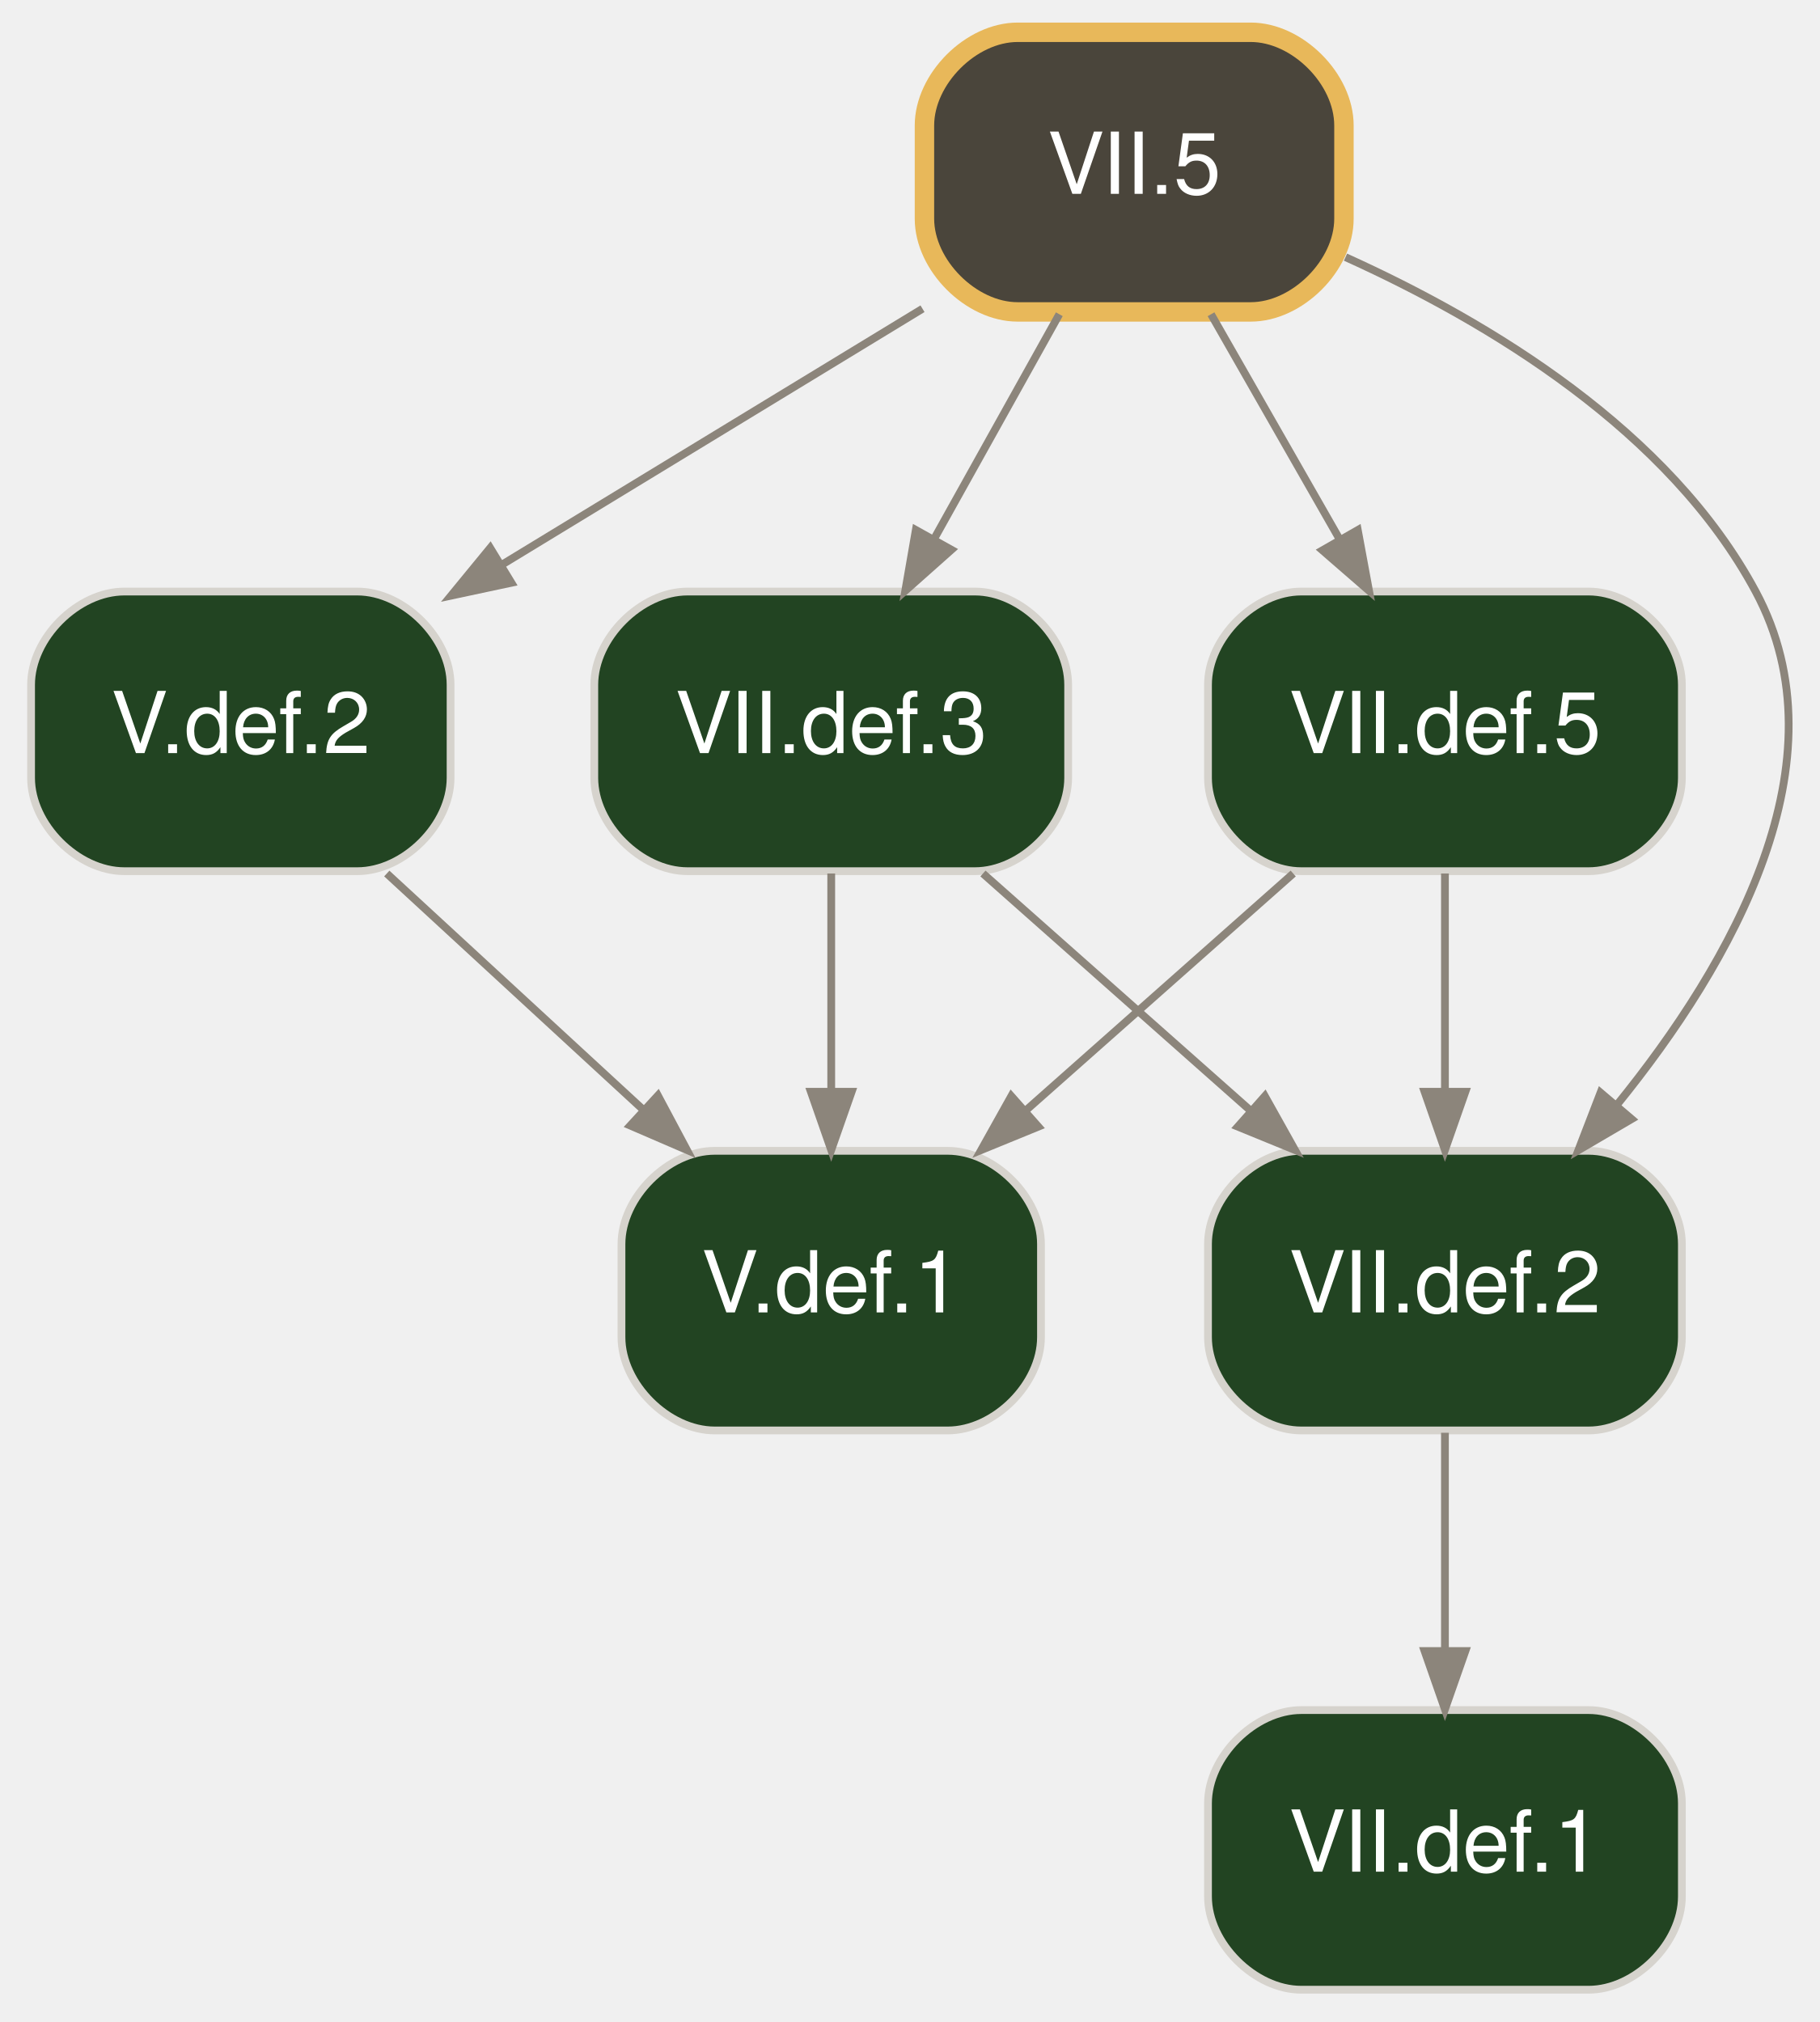
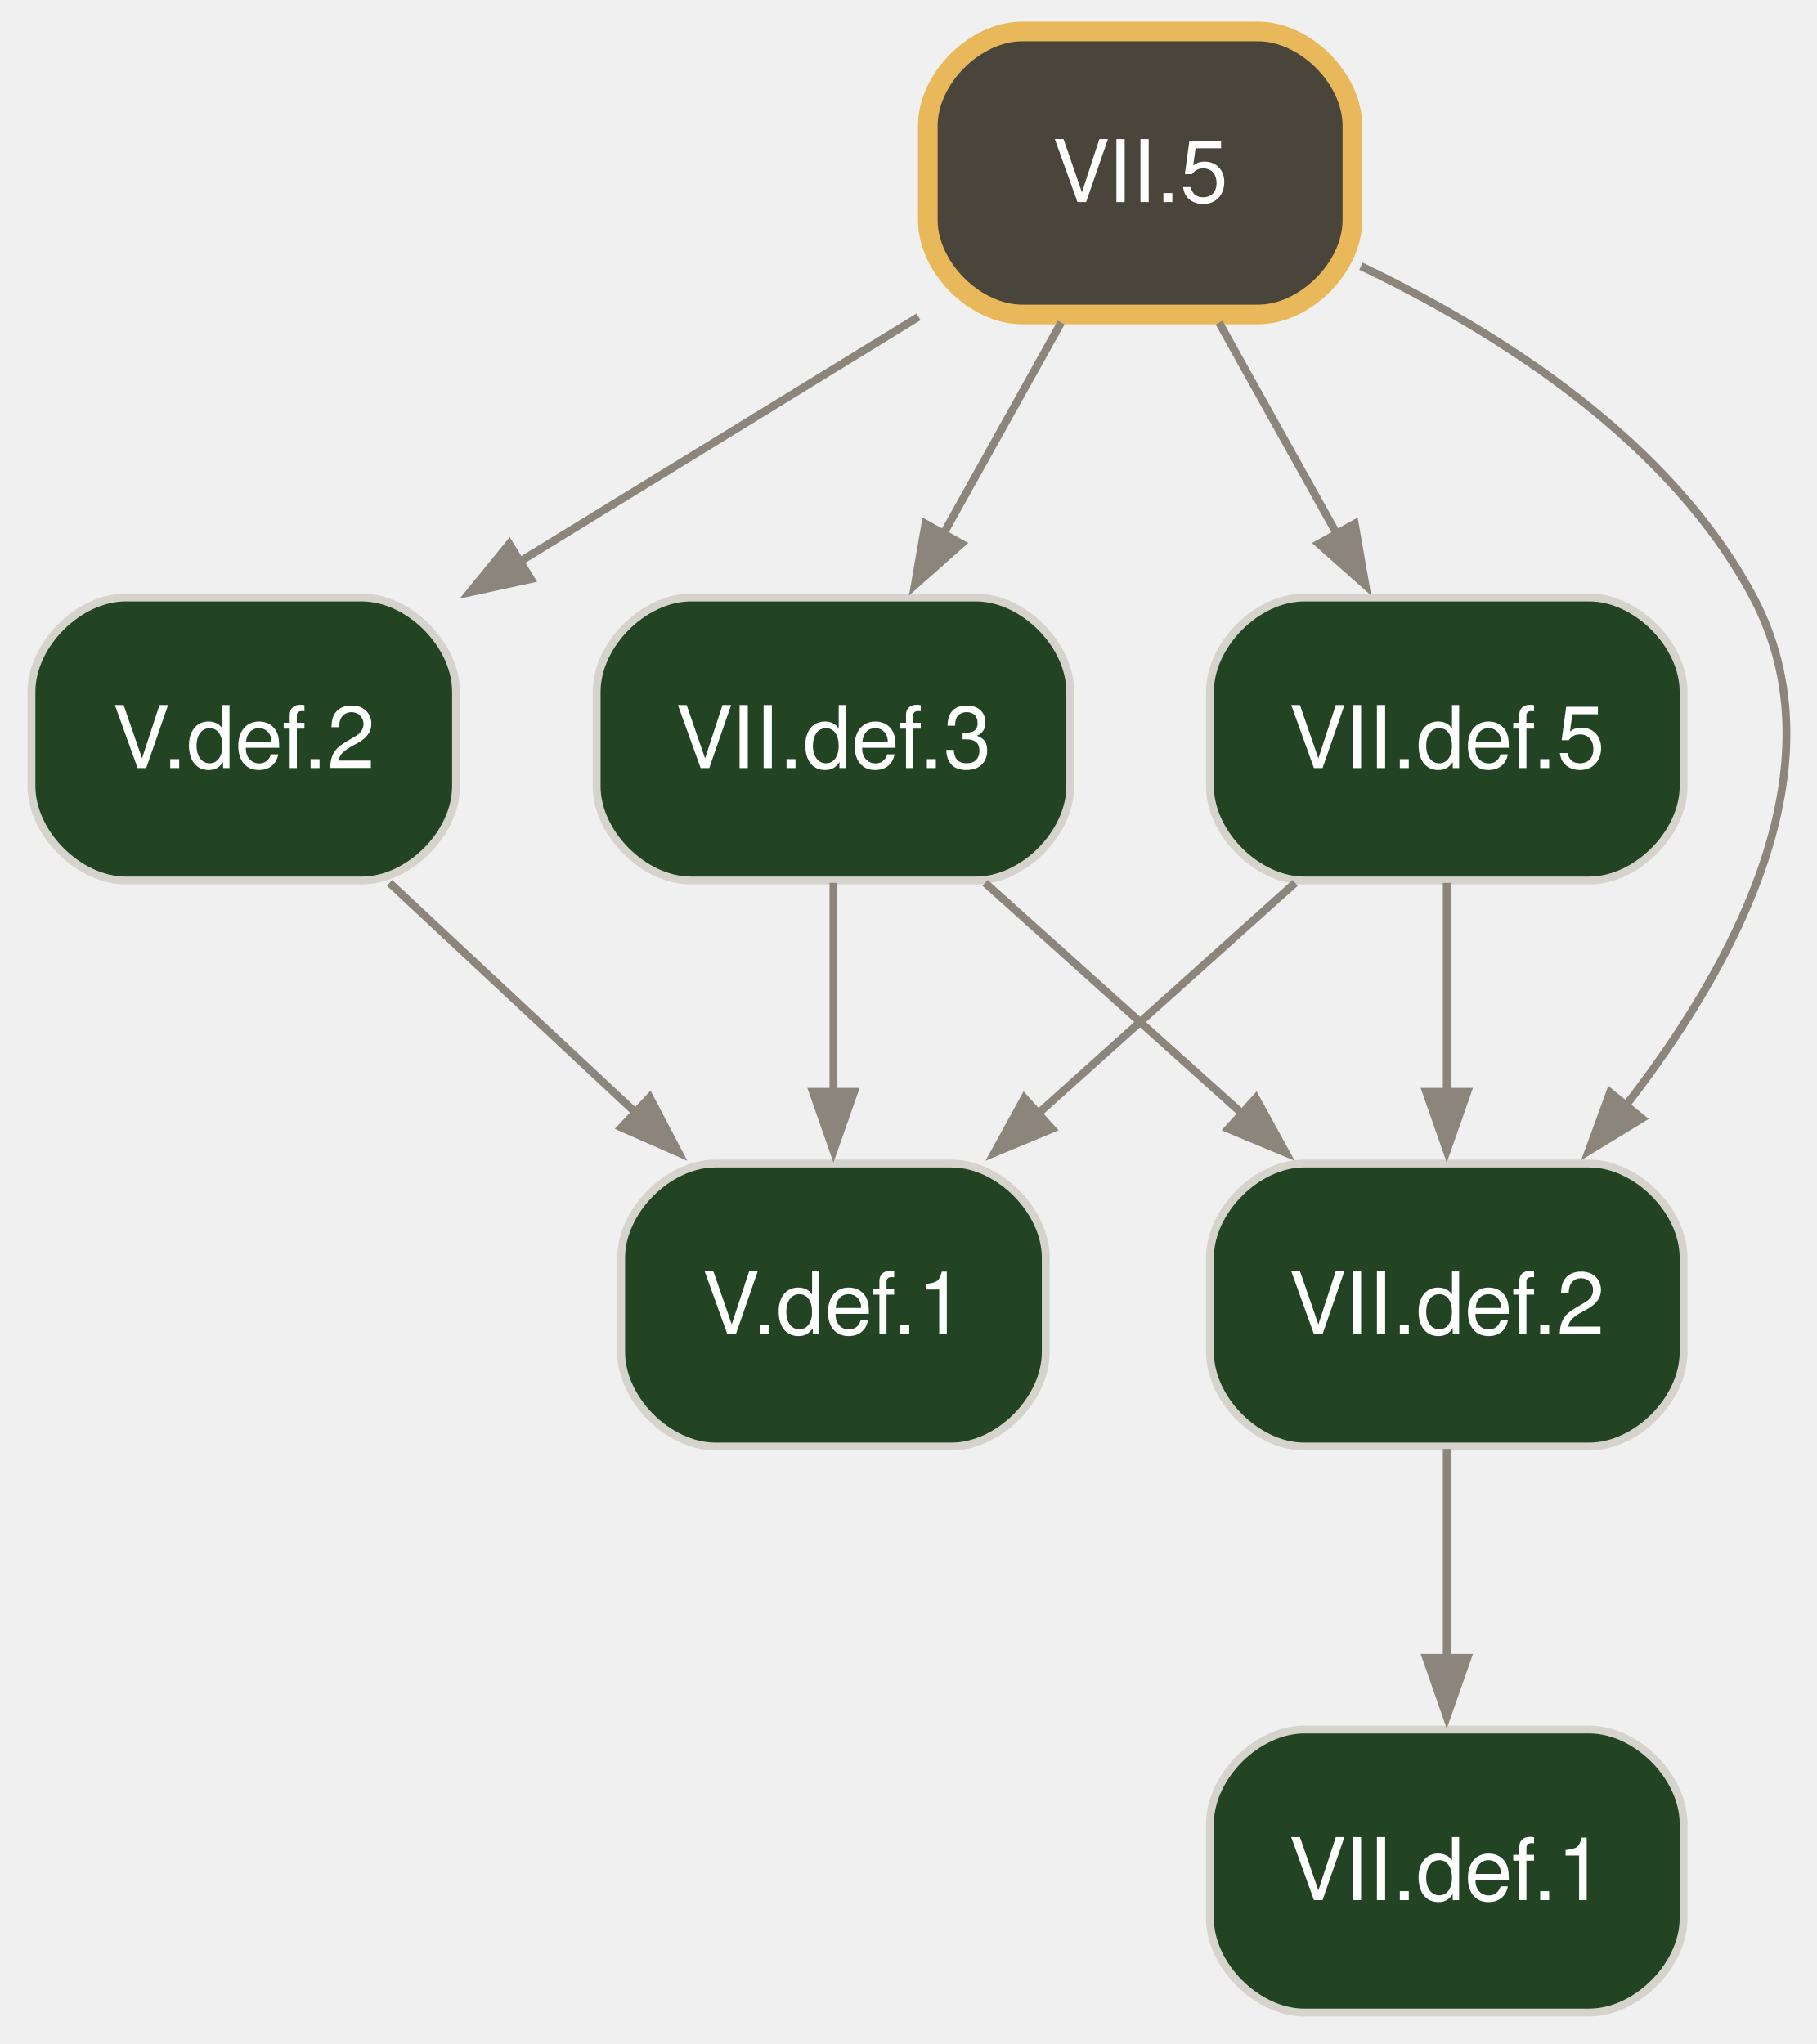
- <svg xmlns="http://www.w3.org/2000/svg" xmlns:xlink="http://www.w3.org/1999/xlink" width="234pt" height="260pt" viewBox="0.00 0.00 234.28 260.00">
+ <svg xmlns="http://www.w3.org/2000/svg" xmlns:xlink="http://www.w3.org/1999/xlink" width="231pt" height="260pt" viewBox="0.00 0.00 231.00 260.00">
  <g id="graph0" class="graph" transform="scale(1 1) rotate(0) translate(4 256)">
    <g id="node1" class="node">
      <g id="a_node1">
        <a xlink:href="../heath/volume_II/book_v/definitions/index.html#v-def-1" xlink:title="V.def.1: A magnitude is a part of a magnitude, the less of the greater, when it measures the greater." target="_top">
-           <path fill="#224422" stroke="#d6d3cd" d="M118,-108C118,-108 88,-108 88,-108 82,-108 76,-102 76,-96 76,-96 76,-84 76,-84 76,-78 82,-72 88,-72 88,-72 118,-72 118,-72 124,-72 130,-78 130,-84 130,-84 130,-96 130,-96 130,-102 124,-108 118,-108" />
-           <text text-anchor="middle" x="103" y="-87.2" font-family="Helvetica,sans-Serif" font-size="11.00" fill="#ffffff">V.def.1</text>
+           <path fill="#224422" stroke="#d6d3cd" d="M117,-108C117,-108 87,-108 87,-108 81,-108 75,-102 75,-96 75,-96 75,-84 75,-84 75,-78 81,-72 87,-72 87,-72 117,-72 117,-72 123,-72 129,-78 129,-84 129,-84 129,-96 129,-96 129,-102 123,-108 117,-108" />
+           <text xml:space="preserve" text-anchor="middle" x="102" y="-86.3" font-family="Helvetica,sans-Serif" font-size="11.00" fill="#ffffff">V.def.1</text>
        </a>
      </g>
    </g>
    <g id="node2" class="node">
      <g id="a_node2">
        <a xlink:href="../heath/volume_II/book_v/definitions/index.html#v-def-2" xlink:title="V.def.2: The greater is a multiple of the less when it is measured by the less." target="_top">
          <path fill="#224422" stroke="#d6d3cd" d="M42,-180C42,-180 12,-180 12,-180 6,-180 0,-174 0,-168 0,-168 0,-156 0,-156 0,-150 6,-144 12,-144 12,-144 42,-144 42,-144 48,-144 54,-150 54,-156 54,-156 54,-168 54,-168 54,-174 48,-180 42,-180" />
-           <text text-anchor="middle" x="27" y="-159.2" font-family="Helvetica,sans-Serif" font-size="11.00" fill="#ffffff">V.def.2</text>
+           <text xml:space="preserve" text-anchor="middle" x="27" y="-158.3" font-family="Helvetica,sans-Serif" font-size="11.00" fill="#ffffff">V.def.2</text>
        </a>
      </g>
    </g>
    <g id="edge1" class="edge">
-       <path fill="none" stroke="#8c857b" d="M45.79,-143.7C55.73,-134.54 68.05,-123.19 78.7,-113.38" />
-       <polygon fill="#8c857b" stroke="#8c857b" points="80.69,-115.12 84.43,-108.1 77.13,-111.25 80.69,-115.12" />
+       <path fill="none" stroke="#8c857b" d="M45.54,-143.7C55,-134.86 66.66,-123.99 76.91,-114.41" />
+       <polygon fill="#8c857b" stroke="#8c857b" points="78.62,-116.42 82.31,-109.38 75.03,-112.58 78.62,-116.42" />
    </g>
    <g id="node3" class="node">
      <g id="a_node3">
        <a xlink:href="../heath/volume_II/book_vii/definitions/index.html#vii-def-1" xlink:title="VII.def.1: An unit is that by virtue of which each of the things that exist is called one." target="_top">
-           <path fill="#224422" stroke="#d6d3cd" d="M200.5,-36C200.5,-36 163.5,-36 163.5,-36 157.5,-36 151.5,-30 151.5,-24 151.5,-24 151.5,-12 151.5,-12 151.5,-6 157.5,0 163.5,0 163.5,0 200.5,0 200.5,0 206.5,0 212.5,-6 212.5,-12 212.5,-12 212.5,-24 212.5,-24 212.5,-30 206.5,-36 200.5,-36" />
-           <text text-anchor="middle" x="182" y="-15.2" font-family="Helvetica,sans-Serif" font-size="11.00" fill="#ffffff">VII.def.1</text>
+           <path fill="#224422" stroke="#d6d3cd" d="M198.12,-36C198.12,-36 161.88,-36 161.88,-36 155.88,-36 149.88,-30 149.88,-24 149.88,-24 149.88,-12 149.88,-12 149.88,-6 155.88,0 161.88,0 161.88,0 198.12,0 198.12,0 204.12,0 210.12,-6 210.12,-12 210.12,-12 210.12,-24 210.12,-24 210.12,-30 204.12,-36 198.12,-36" />
+           <text xml:space="preserve" text-anchor="middle" x="180" y="-14.3" font-family="Helvetica,sans-Serif" font-size="11.00" fill="#ffffff">VII.def.1</text>
        </a>
      </g>
    </g>
    <g id="node4" class="node">
      <g id="a_node4">
        <a xlink:href="../heath/volume_II/book_vii/definitions/index.html#vii-def-2" xlink:title="VII.def.2: A number is a multitude composed of units." target="_top">
-           <path fill="#224422" stroke="#d6d3cd" d="M200.5,-108C200.5,-108 163.5,-108 163.5,-108 157.5,-108 151.5,-102 151.5,-96 151.5,-96 151.5,-84 151.5,-84 151.5,-78 157.5,-72 163.5,-72 163.5,-72 200.5,-72 200.5,-72 206.5,-72 212.5,-78 212.5,-84 212.5,-84 212.5,-96 212.5,-96 212.5,-102 206.5,-108 200.5,-108" />
-           <text text-anchor="middle" x="182" y="-87.2" font-family="Helvetica,sans-Serif" font-size="11.00" fill="#ffffff">VII.def.2</text>
+           <path fill="#224422" stroke="#d6d3cd" d="M198.12,-108C198.12,-108 161.88,-108 161.88,-108 155.88,-108 149.88,-102 149.88,-96 149.88,-96 149.88,-84 149.88,-84 149.88,-78 155.88,-72 161.88,-72 161.88,-72 198.12,-72 198.12,-72 204.12,-72 210.12,-78 210.12,-84 210.12,-84 210.12,-96 210.12,-96 210.12,-102 204.12,-108 198.12,-108" />
+           <text xml:space="preserve" text-anchor="middle" x="180" y="-86.3" font-family="Helvetica,sans-Serif" font-size="11.00" fill="#ffffff">VII.def.2</text>
        </a>
      </g>
    </g>
    <g id="edge5" class="edge">
-       <path fill="none" stroke="#8c857b" d="M182,-71.7C182,-63.3 182,-53.07 182,-43.86" />
-       <polygon fill="#8c857b" stroke="#8c857b" points="184.63,-43.6 182,-36.1 179.38,-43.6 184.63,-43.6" />
+       <path fill="none" stroke="#8c857b" d="M180,-71.7C180,-63.64 180,-53.89 180,-44.98" />
+       <polygon fill="#8c857b" stroke="#8c857b" points="182.63,-45.12 180,-37.62 177.38,-45.12 182.63,-45.12" />
    </g>
    <g id="node5" class="node">
      <g id="a_node5">
        <a xlink:href="../heath/volume_II/book_vii/definitions/index.html#vii-def-3" xlink:title="VII.def.3: A number is a part of a number, the less of the greater, when it measures the greater." target="_top">
-           <path fill="#224422" stroke="#d6d3cd" d="M121.5,-180C121.5,-180 84.5,-180 84.5,-180 78.5,-180 72.5,-174 72.5,-168 72.5,-168 72.5,-156 72.5,-156 72.5,-150 78.5,-144 84.5,-144 84.5,-144 121.5,-144 121.5,-144 127.5,-144 133.5,-150 133.5,-156 133.5,-156 133.5,-168 133.5,-168 133.5,-174 127.5,-180 121.5,-180" />
-           <text text-anchor="middle" x="103" y="-159.2" font-family="Helvetica,sans-Serif" font-size="11.00" fill="#ffffff">VII.def.3</text>
+           <path fill="#224422" stroke="#d6d3cd" d="M120.12,-180C120.12,-180 83.88,-180 83.88,-180 77.88,-180 71.88,-174 71.88,-168 71.88,-168 71.88,-156 71.88,-156 71.88,-150 77.88,-144 83.88,-144 83.88,-144 120.12,-144 120.12,-144 126.12,-144 132.12,-150 132.12,-156 132.12,-156 132.12,-168 132.12,-168 132.12,-174 126.12,-180 120.12,-180" />
+           <text xml:space="preserve" text-anchor="middle" x="102" y="-158.3" font-family="Helvetica,sans-Serif" font-size="11.00" fill="#ffffff">VII.def.3</text>
        </a>
      </g>
    </g>
    <g id="edge2" class="edge">
-       <path fill="none" stroke="#8c857b" d="M103,-143.7C103,-135.3 103,-125.07 103,-115.86" />
-       <polygon fill="#8c857b" stroke="#8c857b" points="105.63,-115.6 103,-108.1 100.38,-115.6 105.63,-115.6" />
+       <path fill="none" stroke="#8c857b" d="M102,-143.7C102,-135.64 102,-125.89 102,-116.98" />
+       <polygon fill="#8c857b" stroke="#8c857b" points="104.63,-117.12 102,-109.62 99.38,-117.12 104.63,-117.12" />
    </g>
    <g id="edge6" class="edge">
-       <path fill="none" stroke="#8c857b" d="M122.53,-143.7C132.96,-134.46 145.9,-122.98 157.05,-113.11" />
-       <polygon fill="#8c857b" stroke="#8c857b" points="158.82,-115.04 162.7,-108.1 155.34,-111.11 158.82,-115.04" />
+       <path fill="none" stroke="#8c857b" d="M121.28,-143.7C131.22,-134.78 143.47,-123.78 154.21,-114.14" />
+       <polygon fill="#8c857b" stroke="#8c857b" points="155.72,-116.32 159.54,-109.36 152.21,-112.41 155.72,-116.32" />
    </g>
    <g id="node6" class="node">
      <g id="a_node6">
        <a xlink:href="../heath/volume_II/book_vii/definitions/index.html#vii-def-5" xlink:title="VII.def.5: The greater number is a multiple of the less when it is measured by the less." target="_top">
-           <path fill="#224422" stroke="#d6d3cd" d="M200.5,-180C200.5,-180 163.5,-180 163.5,-180 157.5,-180 151.5,-174 151.5,-168 151.5,-168 151.5,-156 151.5,-156 151.5,-150 157.5,-144 163.5,-144 163.5,-144 200.5,-144 200.5,-144 206.5,-144 212.5,-150 212.5,-156 212.5,-156 212.5,-168 212.5,-168 212.5,-174 206.5,-180 200.5,-180" />
-           <text text-anchor="middle" x="182" y="-159.2" font-family="Helvetica,sans-Serif" font-size="11.00" fill="#ffffff">VII.def.5</text>
+           <path fill="#224422" stroke="#d6d3cd" d="M198.12,-180C198.12,-180 161.88,-180 161.88,-180 155.88,-180 149.88,-174 149.88,-168 149.88,-168 149.88,-156 149.88,-156 149.88,-150 155.88,-144 161.88,-144 161.88,-144 198.12,-144 198.12,-144 204.12,-144 210.12,-150 210.12,-156 210.12,-156 210.12,-168 210.12,-168 210.12,-174 204.12,-180 198.12,-180" />
+           <text xml:space="preserve" text-anchor="middle" x="180" y="-158.3" font-family="Helvetica,sans-Serif" font-size="11.00" fill="#ffffff">VII.def.5</text>
        </a>
      </g>
    </g>
    <g id="edge3" class="edge">
-       <path fill="none" stroke="#8c857b" d="M162.47,-143.7C152.04,-134.46 139.1,-122.98 127.95,-113.11" />
-       <polygon fill="#8c857b" stroke="#8c857b" points="129.66,-111.11 122.3,-108.1 126.18,-115.04 129.66,-111.11" />
+       <path fill="none" stroke="#8c857b" d="M160.72,-143.7C150.78,-134.78 138.53,-123.78 127.79,-114.14" />
+       <polygon fill="#8c857b" stroke="#8c857b" points="129.79,-112.41 122.46,-109.36 126.28,-116.32 129.79,-112.41" />
    </g>
    <g id="edge7" class="edge">
-       <path fill="none" stroke="#8c857b" d="M182,-143.7C182,-135.3 182,-125.07 182,-115.86" />
-       <polygon fill="#8c857b" stroke="#8c857b" points="184.63,-115.6 182,-108.1 179.38,-115.6 184.63,-115.6" />
+       <path fill="none" stroke="#8c857b" d="M180,-143.7C180,-135.64 180,-125.89 180,-116.98" />
+       <polygon fill="#8c857b" stroke="#8c857b" points="182.63,-117.12 180,-109.62 177.38,-117.12 182.63,-117.12" />
    </g>
    <g id="node7" class="node">
      <g id="a_node7">
        <a xlink:href="../heath/volume_II/book_vii/propositions/05/index.html" xlink:title="VII.5: If a number be a part of a number, and another be the same part of another, the sum will also be the same part of the sum that the one is of the one." target="_top">
-           <path fill="#4a453b" stroke="#e8b85a" stroke-width="2.5" d="M157,-252C157,-252 127,-252 127,-252 121,-252 115,-246 115,-240 115,-240 115,-228 115,-228 115,-222 121,-216 127,-216 127,-216 157,-216 157,-216 163,-216 169,-222 169,-228 169,-228 169,-240 169,-240 169,-246 163,-252 157,-252" />
-           <text text-anchor="middle" x="142" y="-231.2" font-family="Helvetica,sans-Serif" font-size="11.00" fill="#ffffff">VII.5</text>
+           <path fill="#4a453b" stroke="#e8b85a" stroke-width="2.5" d="M156,-252C156,-252 126,-252 126,-252 120,-252 114,-246 114,-240 114,-240 114,-228 114,-228 114,-222 120,-216 126,-216 126,-216 156,-216 156,-216 162,-216 168,-222 168,-228 168,-228 168,-240 168,-240 168,-246 162,-252 156,-252" />
+           <text xml:space="preserve" text-anchor="middle" x="141" y="-230.3" font-family="Helvetica,sans-Serif" font-size="11.00" fill="#ffffff">VII.5</text>
        </a>
      </g>
    </g>
    <g id="edge4" class="edge">
-       <path fill="none" stroke="#8c857b" d="M114.75,-216.41C98.56,-206.56 77.91,-193.99 60.71,-183.52" />
-       <polygon fill="#8c857b" stroke="#8c857b" points="61.83,-181.13 54.06,-179.47 59.1,-185.61 61.83,-181.13" />
+       <path fill="none" stroke="#8c857b" d="M112.82,-215.7C97.38,-206.22 78.12,-194.39 61.75,-184.34" />
+       <polygon fill="#8c857b" stroke="#8c857b" points="63.52,-182.34 55.75,-180.65 60.77,-186.82 63.52,-182.34" />
    </g>
    <g id="edge8" class="edge">
-       <path fill="none" stroke="#8c857b" d="M169.2,-223.05C187.75,-214.67 210.89,-200.7 222,-180 233.74,-158.14 218.96,-132.17 204.16,-113.94" />
-       <polygon fill="#8c857b" stroke="#8c857b" points="206.03,-112.09 199.17,-108.07 202.03,-115.49 206.03,-112.09" />
+       <path fill="none" stroke="#8c857b" d="M169.09,-222.14C186.9,-213.61 208.5,-199.82 219,-180 230.29,-158.68 216.79,-133.4 202.68,-115.25" />
+       <polygon fill="#8c857b" stroke="#8c857b" points="204.83,-113.73 198.05,-109.59 200.77,-117.05 204.83,-113.73" />
    </g>
    <g id="edge9" class="edge">
-       <path fill="none" stroke="#8c857b" d="M132.36,-215.7C127.5,-206.97 121.52,-196.24 116.23,-186.75" />
-       <polygon fill="#8c857b" stroke="#8c857b" points="118.47,-185.38 112.53,-180.1 113.89,-187.93 118.47,-185.38" />
+       <path fill="none" stroke="#8c857b" d="M130.96,-214.97C126.39,-206.79 120.92,-196.96 115.97,-188.07" />
+       <polygon fill="#8c857b" stroke="#8c857b" points="118.29,-186.84 112.34,-181.56 113.7,-189.39 118.29,-186.84" />
    </g>
    <g id="edge10" class="edge">
-       <path fill="none" stroke="#8c857b" d="M151.89,-215.7C156.88,-206.97 163.01,-196.24 168.43,-186.75" />
-       <polygon fill="#8c857b" stroke="#8c857b" points="170.78,-187.92 172.23,-180.1 166.23,-185.31 170.78,-187.92" />
+       <path fill="none" stroke="#8c857b" d="M151.04,-214.97C155.61,-206.79 161.08,-196.96 166.03,-188.07" />
+       <polygon fill="#8c857b" stroke="#8c857b" points="168.3,-189.39 169.66,-181.56 163.71,-186.84 168.3,-189.39" />
    </g>
  </g>
</svg>
